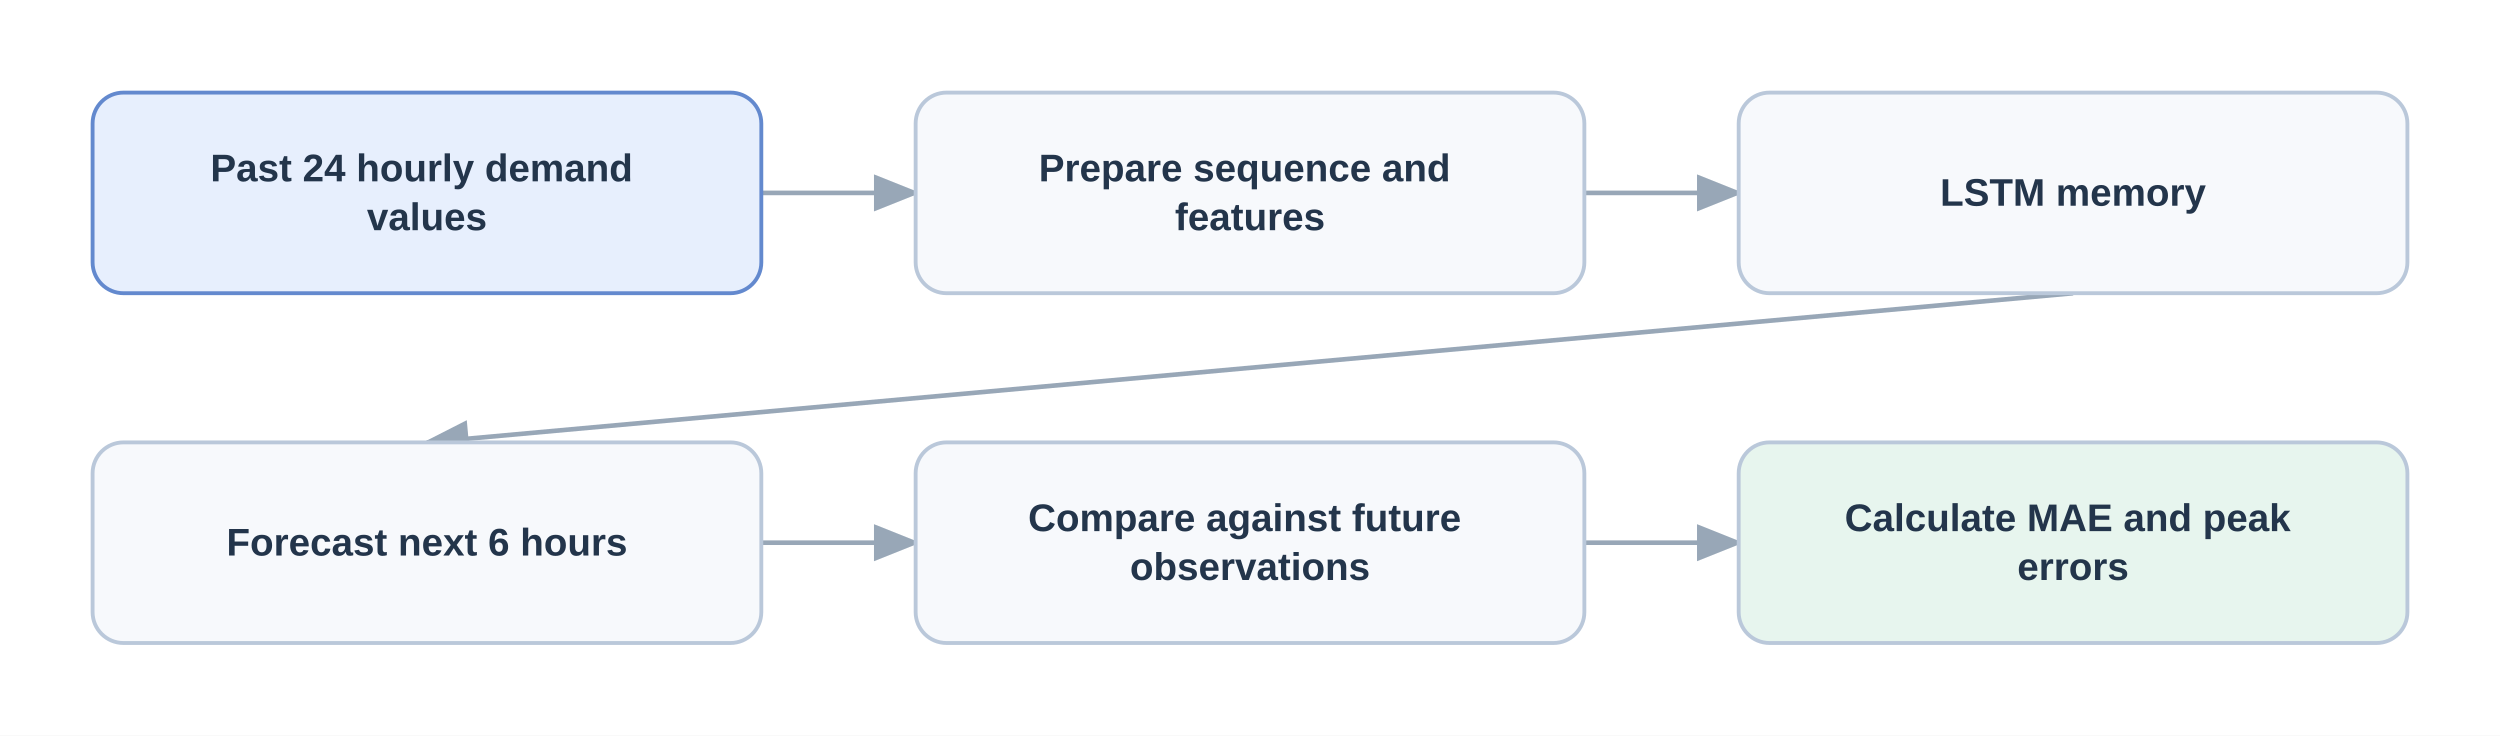
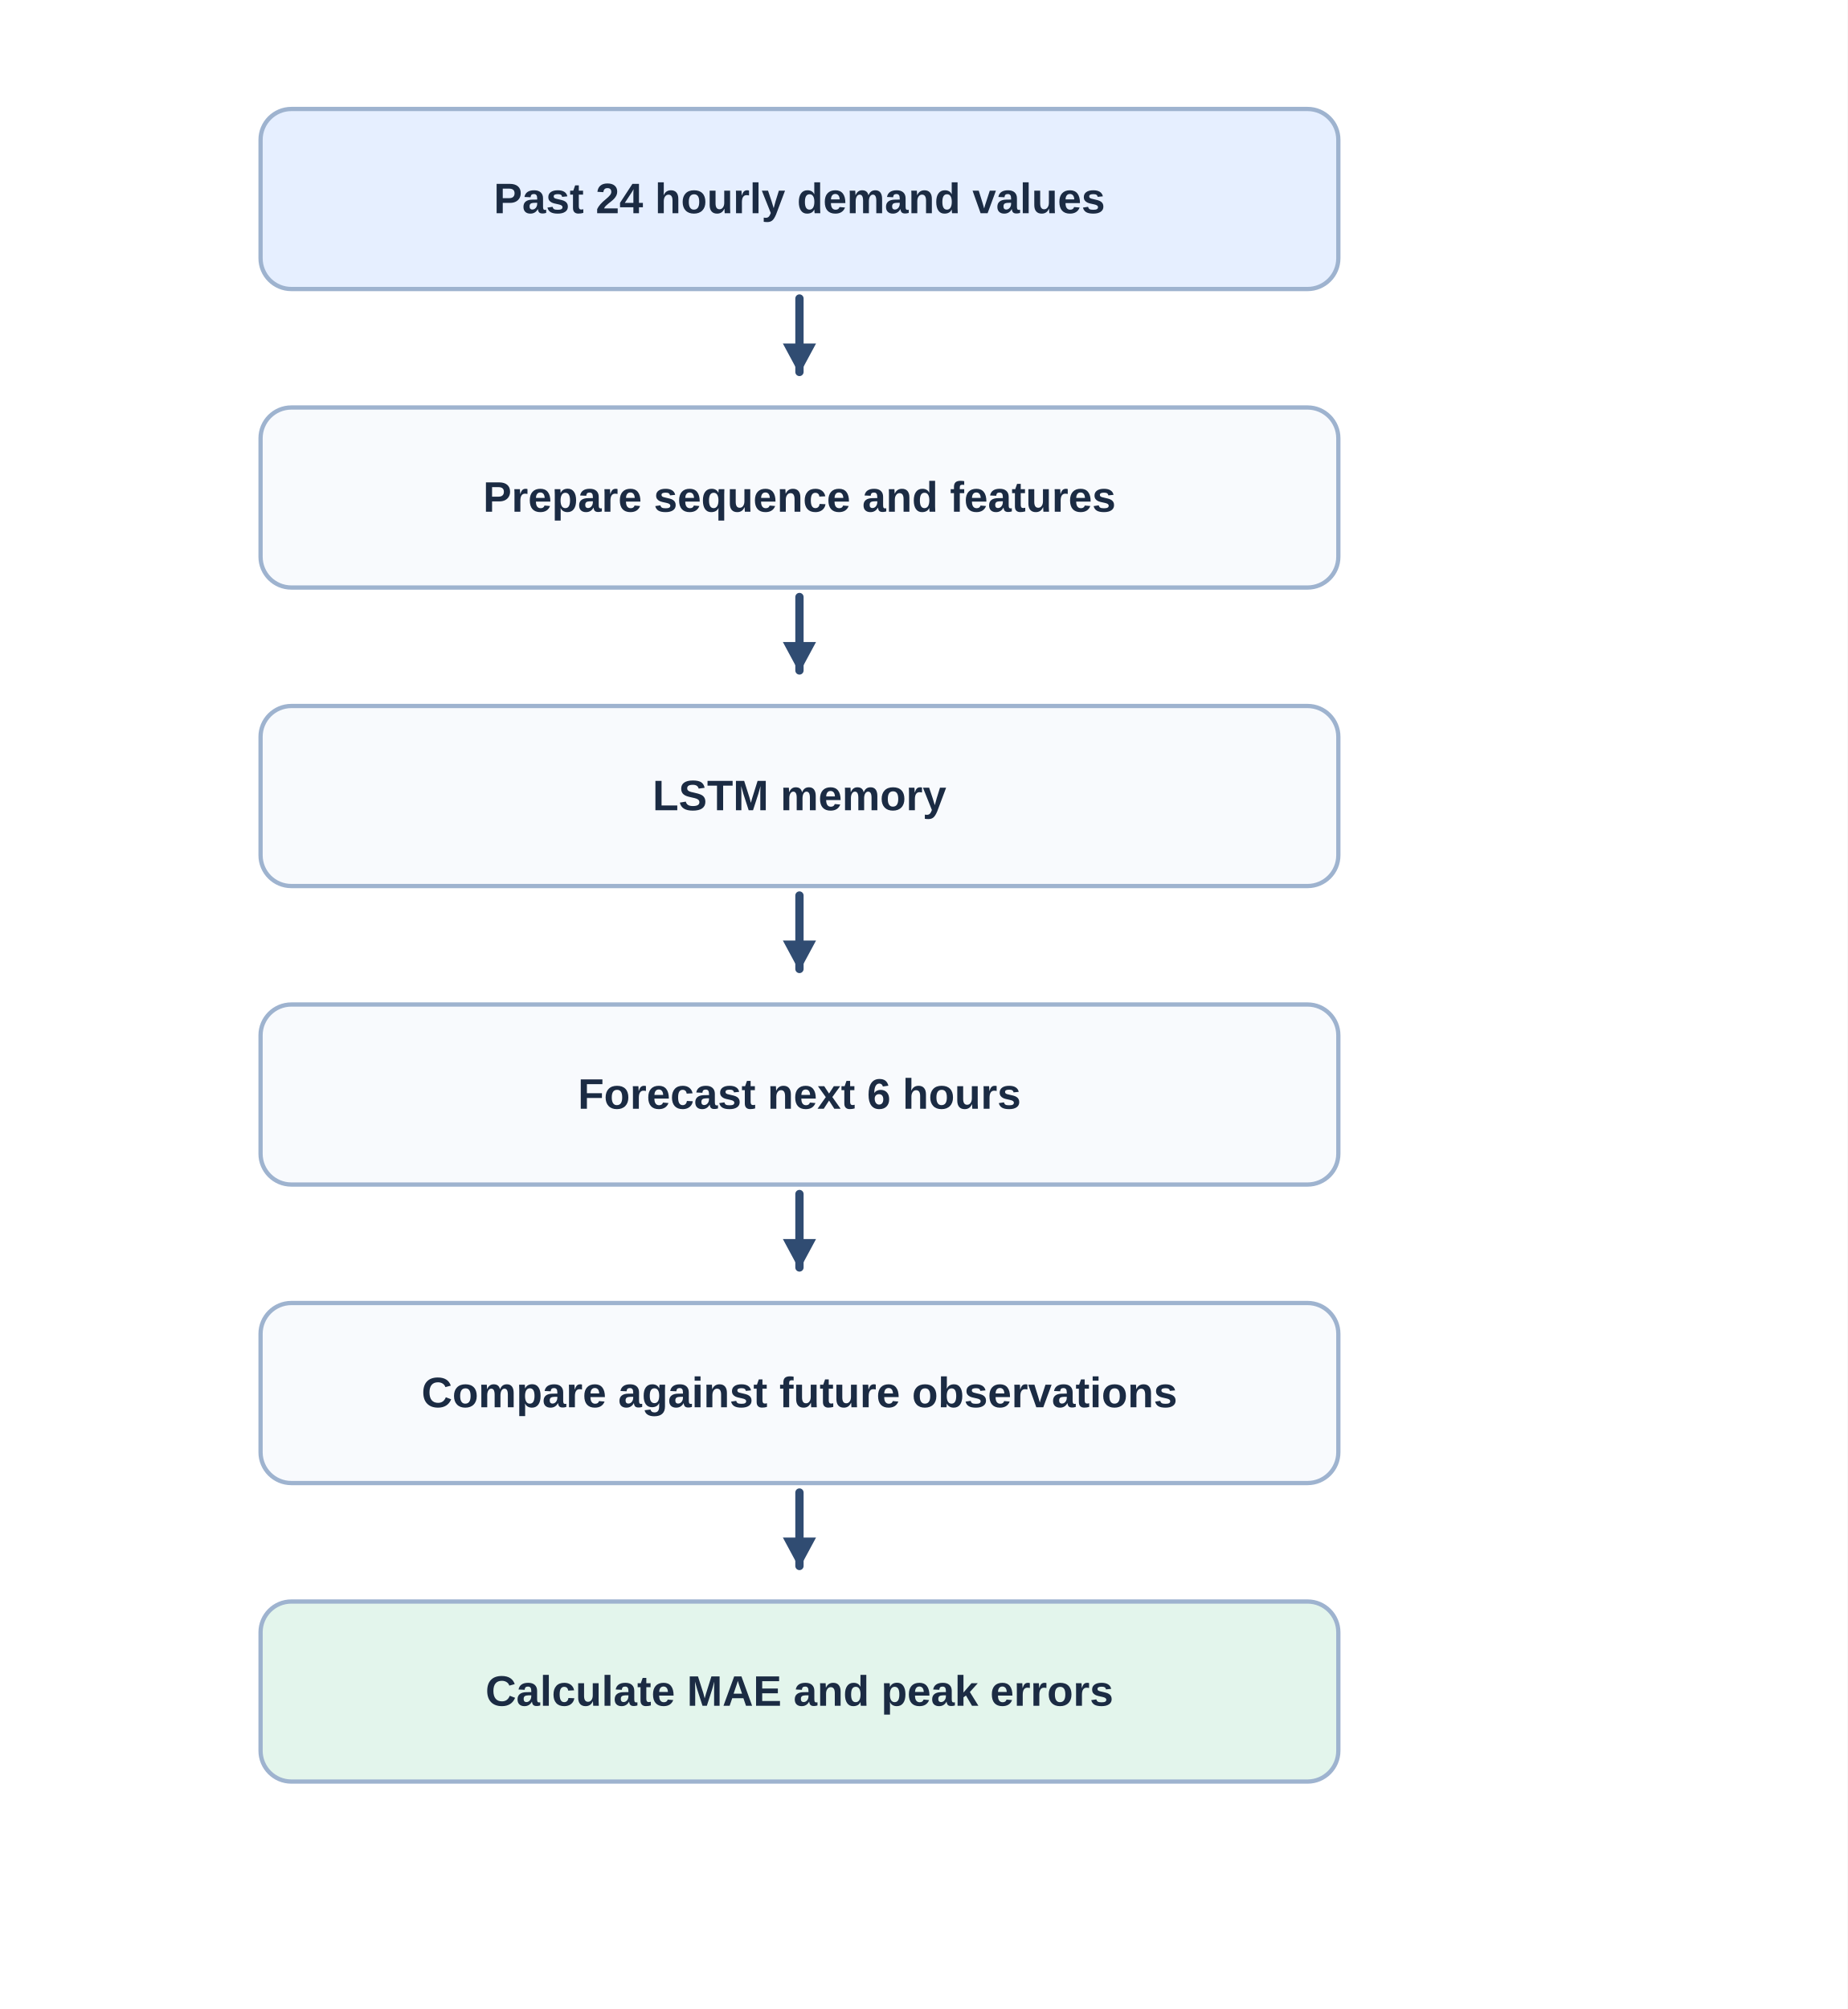
- <svg xmlns="http://www.w3.org/2000/svg" role="img" aria-label="Figure 3 Past 24 hourly demand values process diagram" viewBox="0 0 972 286" width="972" height="286">
+ <svg xmlns="http://www.w3.org/2000/svg" viewBox="0 0 780 848" width="780" height="848" role="img" aria-label="Figure 3: Past 24 hourly demand values">
  <defs>
-     <marker id="arrow" markerWidth="10" markerHeight="8" refX="9" refY="4" orient="auto">
-       <path d="M 0 0 L 10 4 L 0 8 Z" fill="#75899f" />
+     <marker id="arrowhead" markerUnits="userSpaceOnUse" markerWidth="16" markerHeight="16" refX="13" refY="8" orient="auto">
+       <path d="M1 1 L14 8 L1 15 Z" fill="#304c72" />
    </marker>
  </defs>
-   <rect width="100%" height="100%" fill="#ffffff" />
-   <path d="M 296 75 L 356 75" fill="none" stroke="#75899f" stroke-width="1.8" marker-end="url(#arrow)" opacity=".75" />
-   <path d="M 616 75 L 676 75" fill="none" stroke="#75899f" stroke-width="1.8" marker-end="url(#arrow)" opacity=".75" />
-   <path d="M 806 114 L 166 172" fill="none" stroke="#75899f" stroke-width="1.8" marker-end="url(#arrow)" opacity=".75" />
-   <path d="M 296 211 L 356 211" fill="none" stroke="#75899f" stroke-width="1.8" marker-end="url(#arrow)" opacity=".75" />
-   <path d="M 616 211 L 676 211" fill="none" stroke="#75899f" stroke-width="1.8" marker-end="url(#arrow)" opacity=".75" />
-   <rect x="36" y="36" width="260" height="78" rx="12" fill="#e7effd" stroke="#6389ce" stroke-width="1.5" />
-   <text x="166" y="70.5" text-anchor="middle" font-size="15" font-weight="600" font-family="Arial,Helvetica,sans-serif" fill="#23354b">
-     <tspan x="166" dy="0">Past 24 hourly demand</tspan>
-     <tspan x="166" dy="19">values</tspan>
+   <rect width="100%" height="100%" fill="#fff" />
+   <path d="M337.5,126 V157" fill="none" stroke="#304c72" stroke-width="3.5" stroke-linecap="round" stroke-linejoin="round" marker-end="url(#arrowhead)" />
+   <path d="M337.5,252 V283" fill="none" stroke="#304c72" stroke-width="3.5" stroke-linecap="round" stroke-linejoin="round" marker-end="url(#arrowhead)" />
+   <path d="M337.5,378 V409" fill="none" stroke="#304c72" stroke-width="3.5" stroke-linecap="round" stroke-linejoin="round" marker-end="url(#arrowhead)" />
+   <path d="M337.5,504 V535" fill="none" stroke="#304c72" stroke-width="3.5" stroke-linecap="round" stroke-linejoin="round" marker-end="url(#arrowhead)" />
+   <path d="M337.5,630 V661" fill="none" stroke="#304c72" stroke-width="3.5" stroke-linecap="round" stroke-linejoin="round" marker-end="url(#arrowhead)" />
+   <rect x="110" y="46" width="455" height="76" rx="13" fill="#e6efff" stroke="#9eb3cf" stroke-width="1.8" />
+   <text x="337.5" y="90" font-family="Arial,Helvetica,sans-serif" font-size="18" font-weight="600" text-anchor="middle" fill="#1b2b43">
+     <tspan x="337.5" dy="0">Past 24 hourly demand values</tspan>
  </text>
-   <rect x="356" y="36" width="260" height="78" rx="12" fill="#f7f9fc" stroke="#bac8da" stroke-width="1.5" />
-   <text x="486" y="70.5" text-anchor="middle" font-size="15" font-weight="600" font-family="Arial,Helvetica,sans-serif" fill="#23354b">
-     <tspan x="486" dy="0">Prepare sequence and</tspan>
-     <tspan x="486" dy="19">features</tspan>
+   <rect x="110" y="172" width="455" height="76" rx="13" fill="#f8fafd" stroke="#9eb3cf" stroke-width="1.8" />
+   <text x="337.5" y="216" font-family="Arial,Helvetica,sans-serif" font-size="18" font-weight="600" text-anchor="middle" fill="#1b2b43">
+     <tspan x="337.5" dy="0">Prepare sequence and features</tspan>
  </text>
-   <rect x="676" y="36" width="260" height="78" rx="12" fill="#f7f9fc" stroke="#bac8da" stroke-width="1.5" />
-   <text x="806" y="80" text-anchor="middle" font-size="15" font-weight="600" font-family="Arial,Helvetica,sans-serif" fill="#23354b">
-     <tspan x="806" dy="0">LSTM memory</tspan>
+   <rect x="110" y="298" width="455" height="76" rx="13" fill="#f8fafd" stroke="#9eb3cf" stroke-width="1.8" />
+   <text x="337.5" y="342" font-family="Arial,Helvetica,sans-serif" font-size="18" font-weight="600" text-anchor="middle" fill="#1b2b43">
+     <tspan x="337.5" dy="0">LSTM memory</tspan>
  </text>
-   <rect x="36" y="172" width="260" height="78" rx="12" fill="#f7f9fc" stroke="#bac8da" stroke-width="1.5" />
-   <text x="166" y="216" text-anchor="middle" font-size="15" font-weight="600" font-family="Arial,Helvetica,sans-serif" fill="#23354b">
-     <tspan x="166" dy="0">Forecast next 6 hours</tspan>
+   <rect x="110" y="424" width="455" height="76" rx="13" fill="#f8fafd" stroke="#9eb3cf" stroke-width="1.8" />
+   <text x="337.5" y="468" font-family="Arial,Helvetica,sans-serif" font-size="18" font-weight="600" text-anchor="middle" fill="#1b2b43">
+     <tspan x="337.5" dy="0">Forecast next 6 hours</tspan>
  </text>
-   <rect x="356" y="172" width="260" height="78" rx="12" fill="#f7f9fc" stroke="#bac8da" stroke-width="1.5" />
-   <text x="486" y="206.5" text-anchor="middle" font-size="15" font-weight="600" font-family="Arial,Helvetica,sans-serif" fill="#23354b">
-     <tspan x="486" dy="0">Compare against future</tspan>
-     <tspan x="486" dy="19">observations</tspan>
+   <rect x="110" y="550" width="455" height="76" rx="13" fill="#f8fafd" stroke="#9eb3cf" stroke-width="1.8" />
+   <text x="337.5" y="594" font-family="Arial,Helvetica,sans-serif" font-size="18" font-weight="600" text-anchor="middle" fill="#1b2b43">
+     <tspan x="337.5" dy="0">Compare against future observations</tspan>
  </text>
-   <rect x="676" y="172" width="260" height="78" rx="12" fill="#e7f5ee" stroke="#bac8da" stroke-width="1.5" />
-   <text x="806" y="206.5" text-anchor="middle" font-size="15" font-weight="600" font-family="Arial,Helvetica,sans-serif" fill="#23354b">
-     <tspan x="806" dy="0">Calculate MAE and peak</tspan>
-     <tspan x="806" dy="19">errors</tspan>
+   <rect x="110" y="676" width="455" height="76" rx="13" fill="#e3f5ec" stroke="#9eb3cf" stroke-width="1.8" />
+   <text x="337.5" y="720" font-family="Arial,Helvetica,sans-serif" font-size="18" font-weight="600" text-anchor="middle" fill="#1b2b43">
+     <tspan x="337.5" dy="0">Calculate MAE and peak errors</tspan>
  </text>
</svg>
